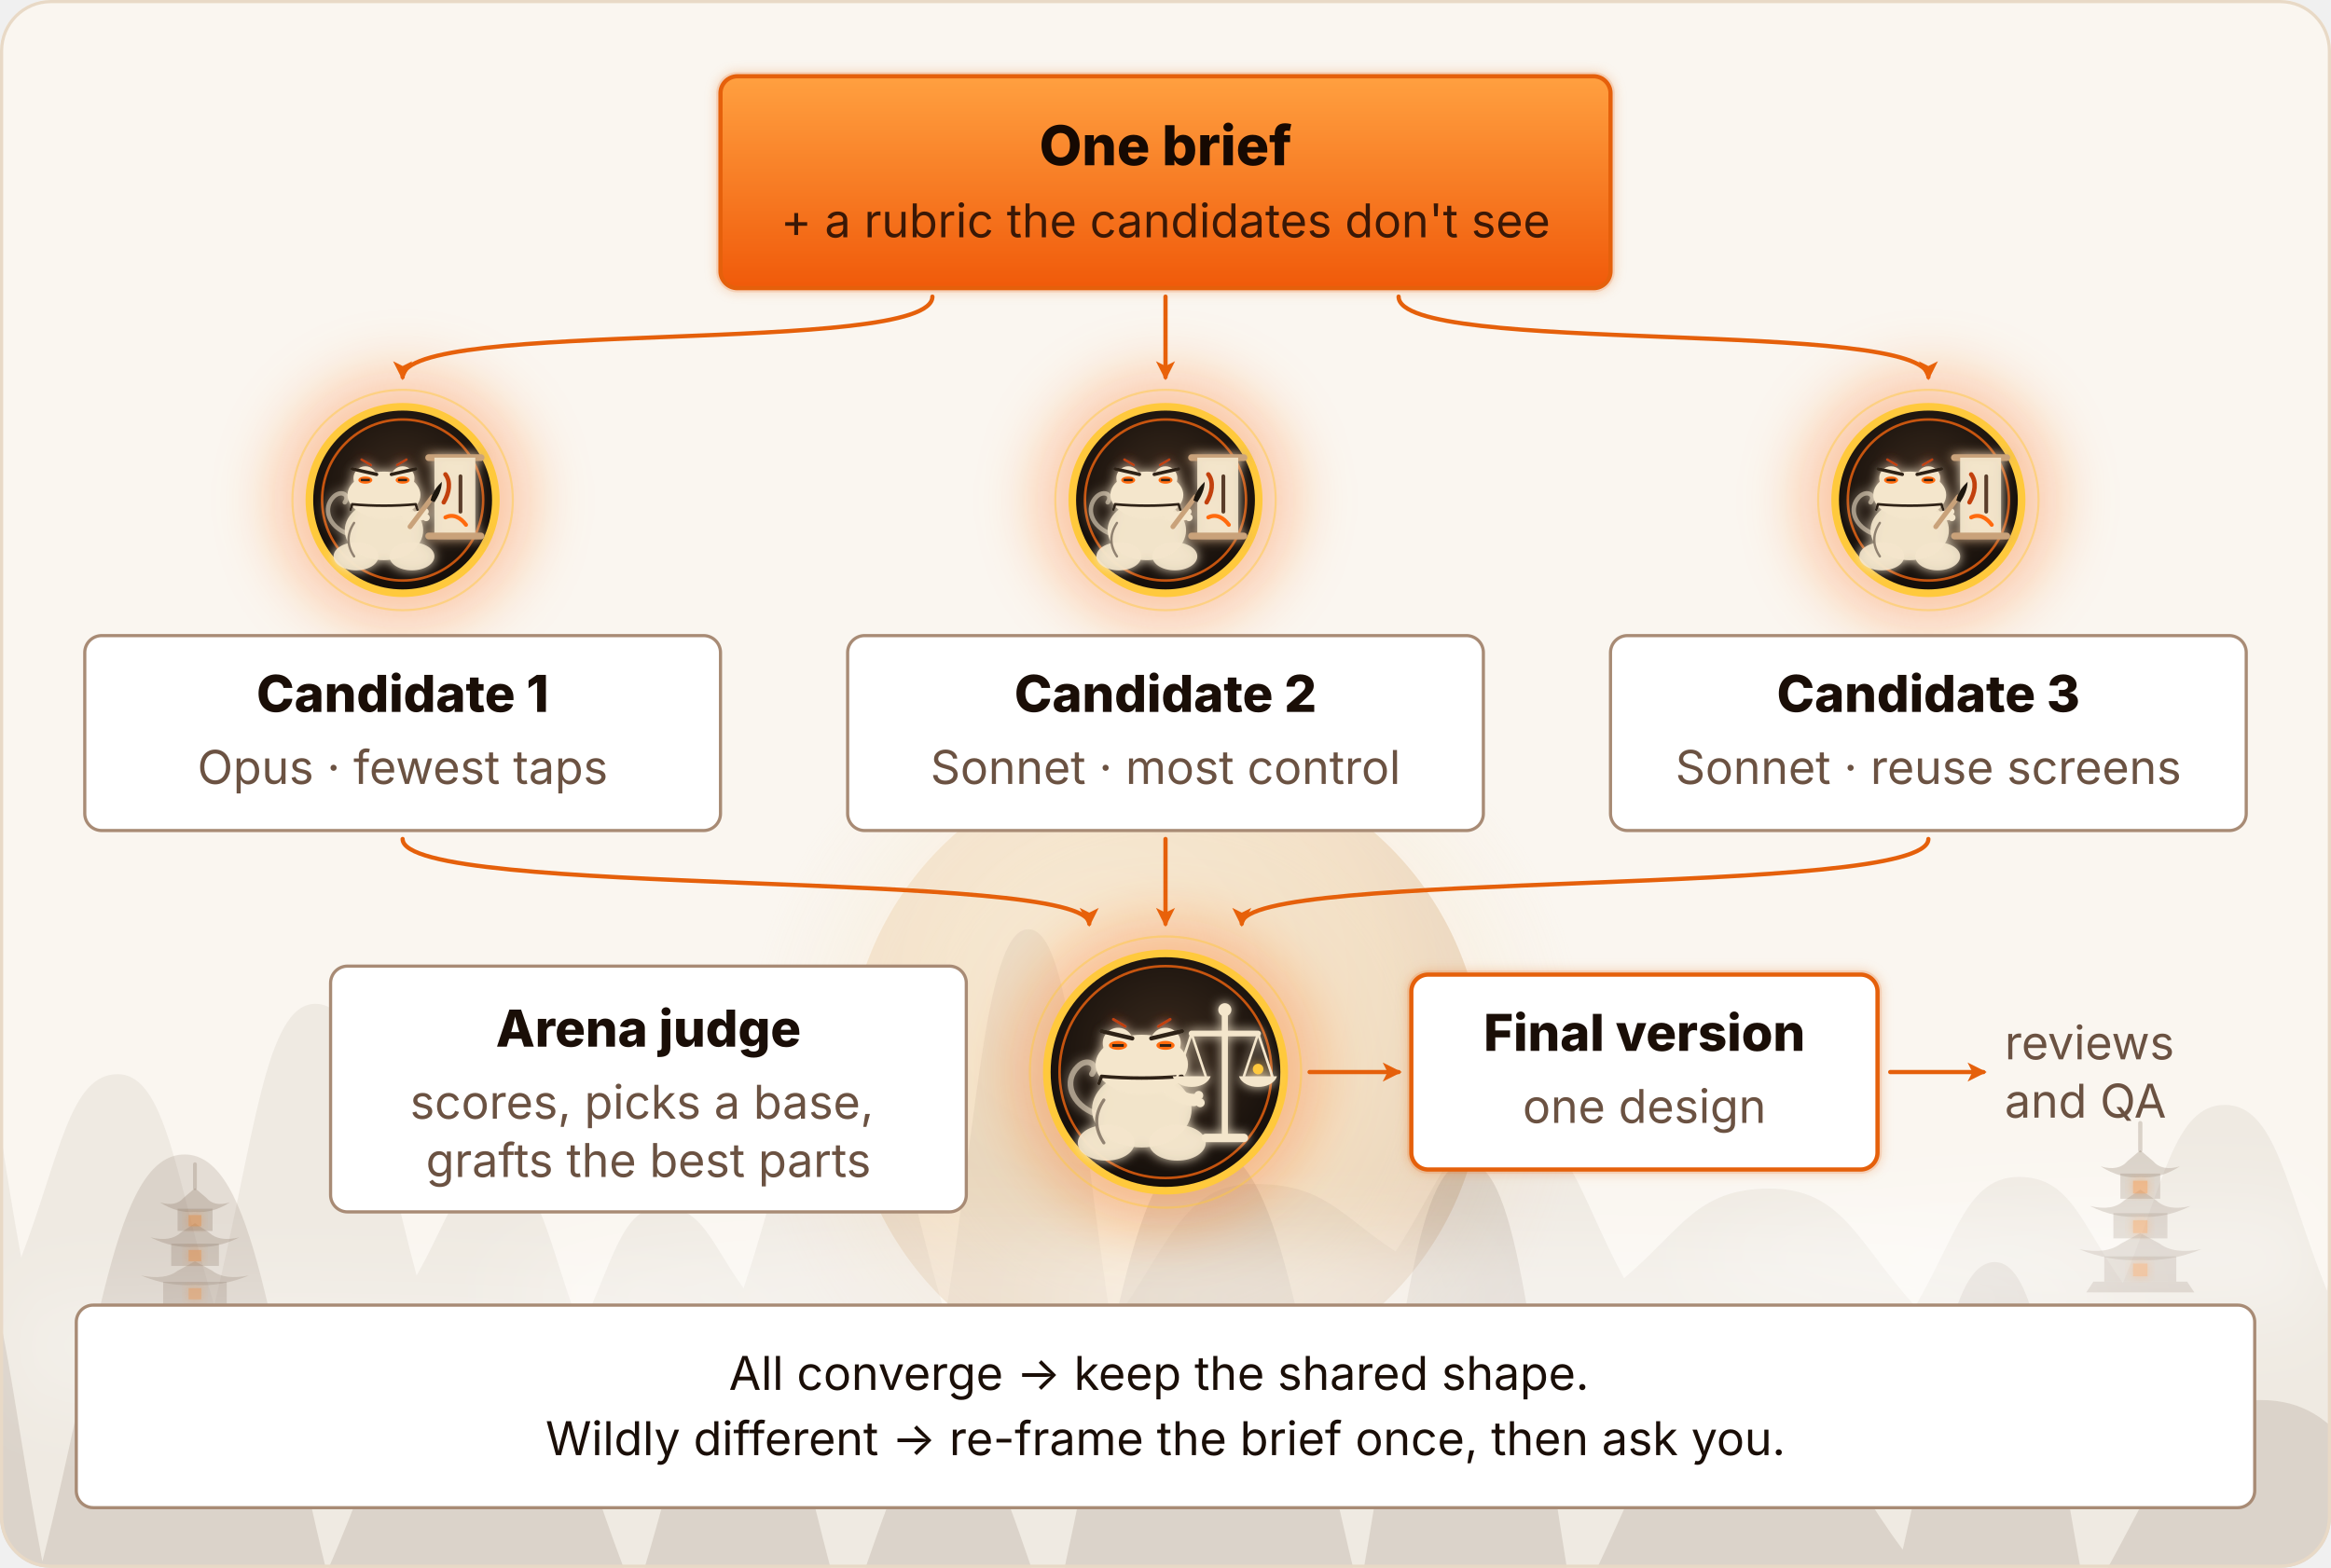
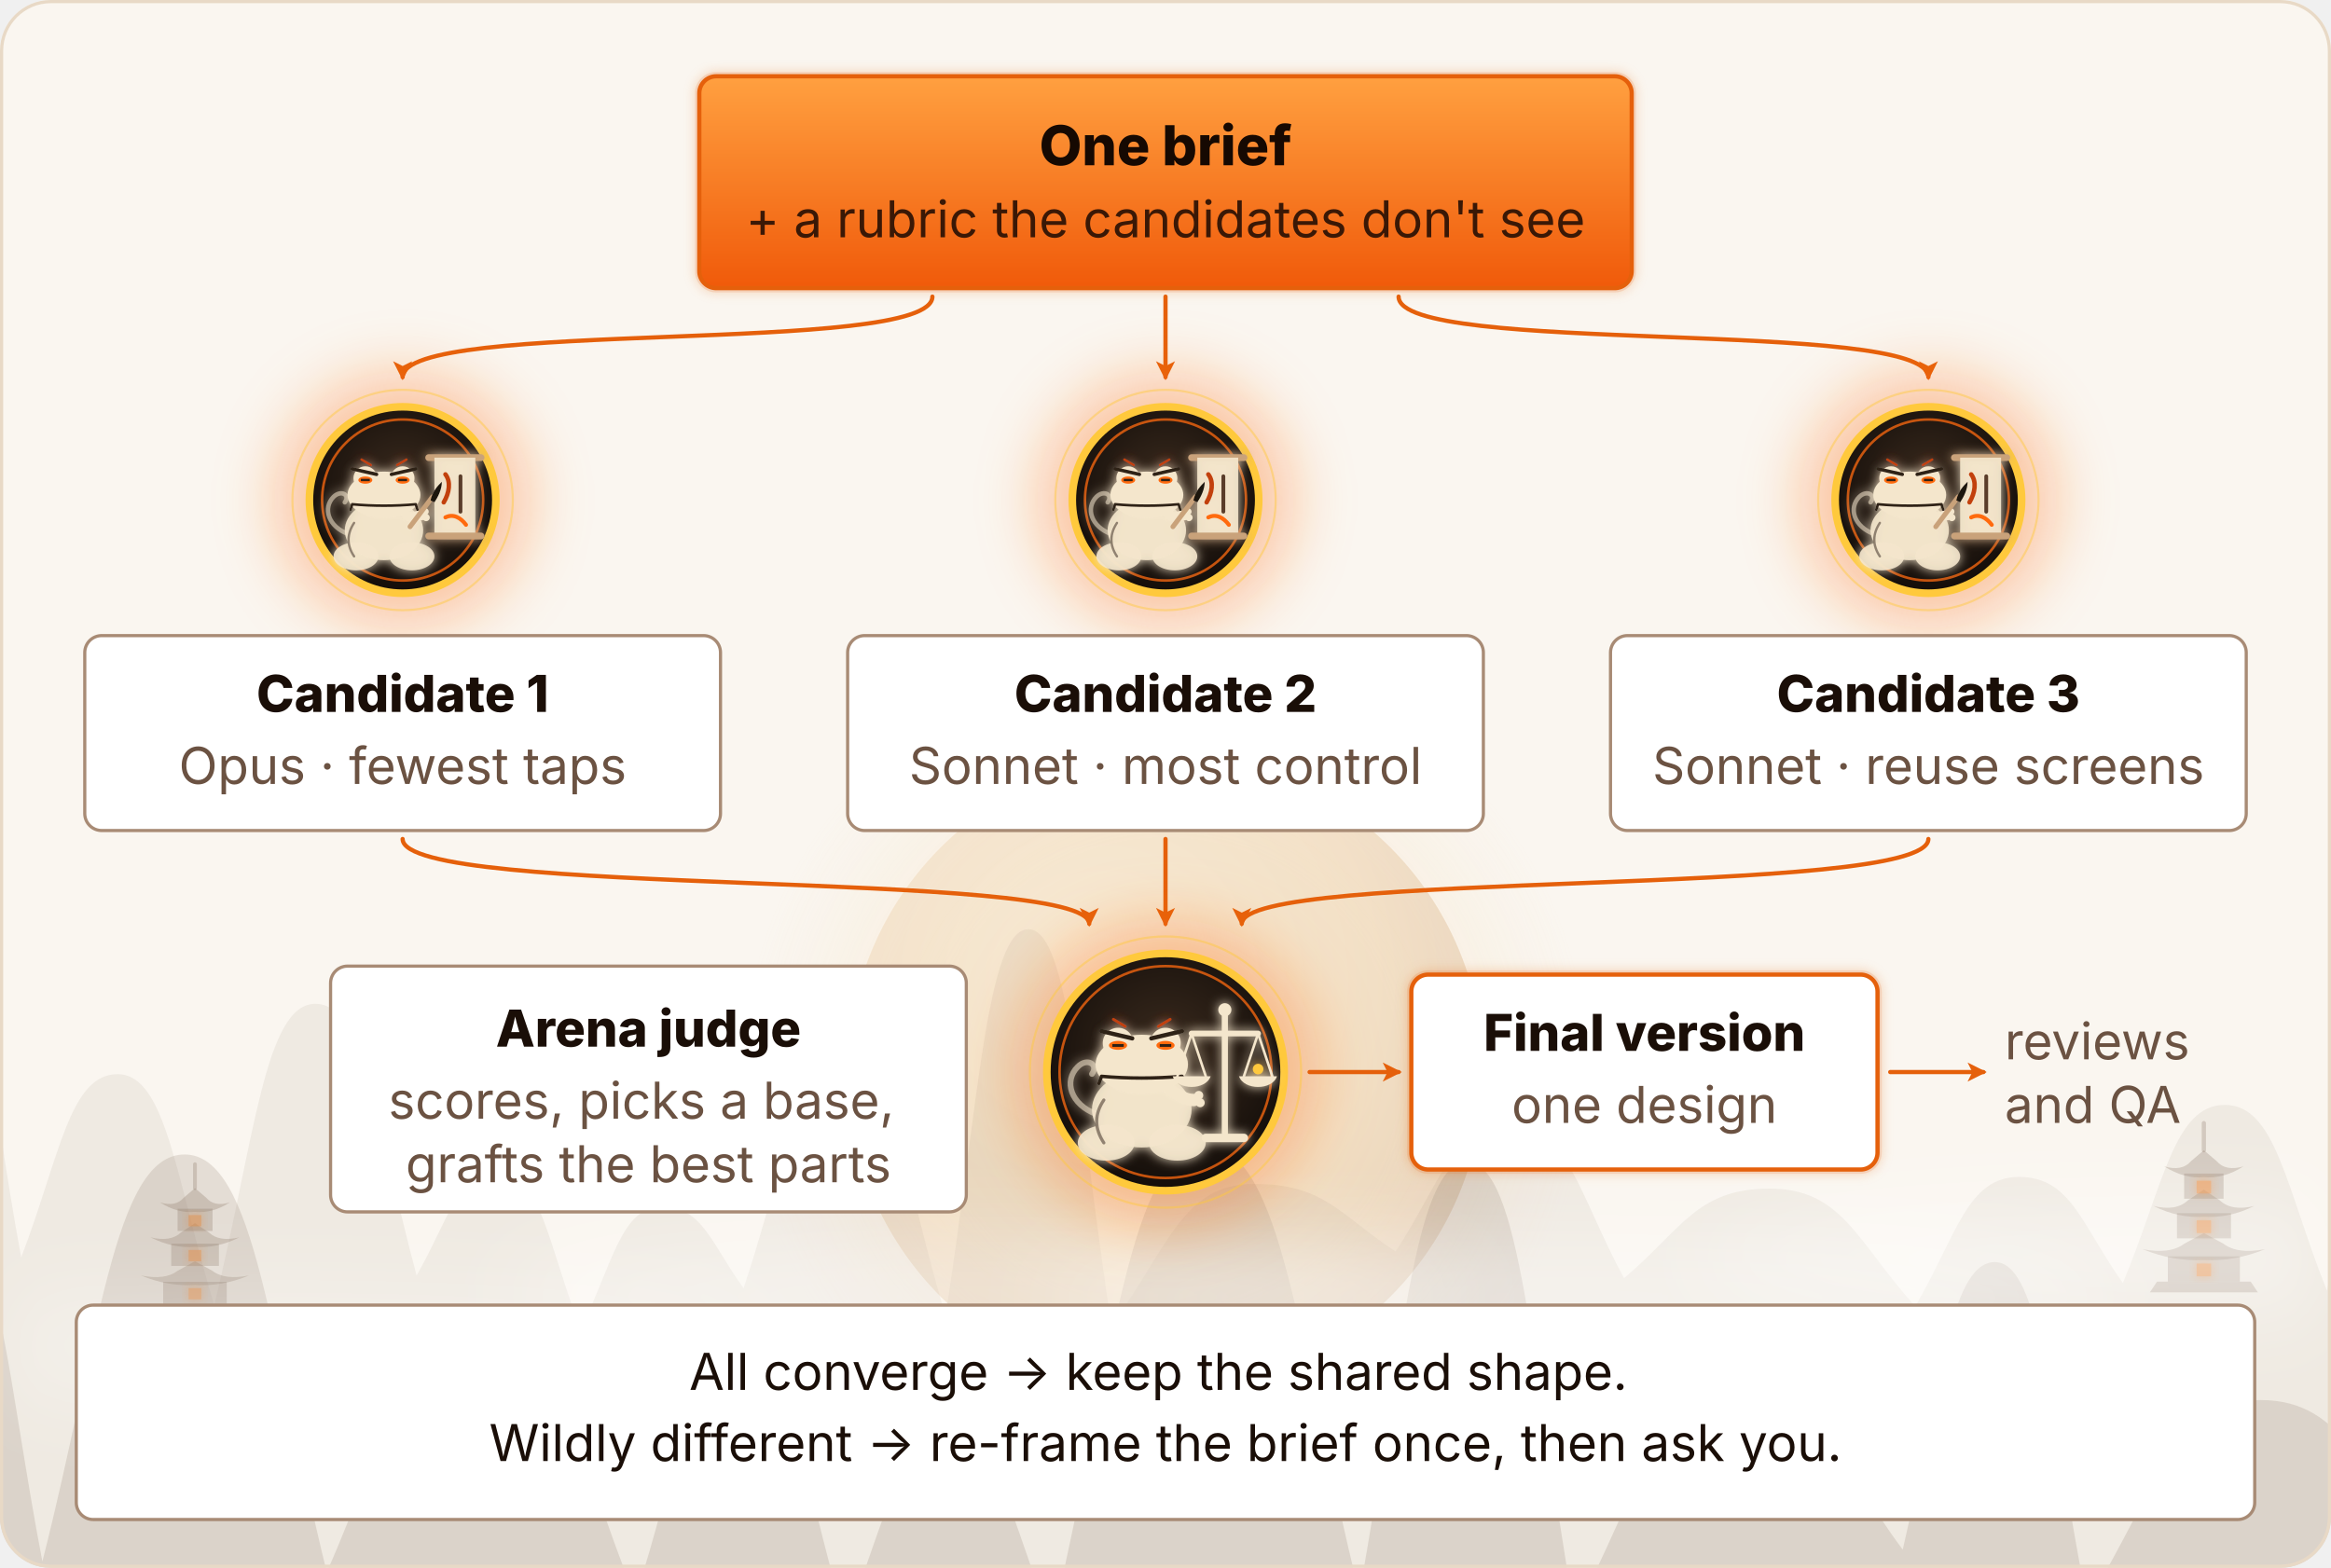
<svg xmlns="http://www.w3.org/2000/svg" viewBox="0 0 1100 740" width="1100" height="740" role="img" aria-label="The arena: one brief and a hidden rubric go to three candidates on a mix of Claude models, each with a different angle. The arena judge scores them, picks a base and grafts the best parts into one final version, which then goes through reviews and QA.">
  <style>.pulse{animation:pulse 5s ease-in-out infinite}@keyframes pulse{50%{opacity:.55}}@media (prefers-reduced-motion:reduce){.pulse{animation:none}}</style>
  <defs>
    <linearGradient id="arena-l-sky" x1="0" y1="0" x2="0" y2="1">
      <stop offset="0" stop-color="#080605" />
      <stop offset="0.45" stop-color="#1B120C" />
      <stop offset="0.72" stop-color="#22160E" />
      <stop offset="1" stop-color="#0A0706" />
    </linearGradient>
    <radialGradient id="arena-l-haze">
      <stop offset="0" stop-color="#FF8A2A" stop-opacity="0.6" />
      <stop offset="0.5" stop-color="#FF6A0F" stop-opacity="0.2" />
      <stop offset="1" stop-color="#FF6A0F" stop-opacity="0" />
    </radialGradient>
    <radialGradient id="arena-l-moonglow">
      <stop offset="0.55" stop-color="#F2CD96" stop-opacity="0.5" />
      <stop offset="1" stop-color="#F2CD96" stop-opacity="0" />
    </radialGradient>
    <radialGradient id="arena-l-moon" cx="0.4" cy="0.36" r="0.72">
      <stop offset="0" stop-color="#F8E7C6" />
      <stop offset="0.6" stop-color="#E4BC88" />
      <stop offset="1" stop-color="#B8844F" />
    </radialGradient>
    <radialGradient id="arena-l-iris" cx="0.51" cy="0.52" r="0.56">
      <stop offset="0" stop-color="#FFF4C2" />
      <stop offset="0.16" stop-color="#FFD54A" />
      <stop offset="0.4" stop-color="#FDB022" />
      <stop offset="0.66" stop-color="#EE7A0C" />
      <stop offset="0.86" stop-color="#A83E08" />
      <stop offset="1" stop-color="#4A1803" />
    </radialGradient>
    <linearGradient id="arena-l-lid" x1="0" y1="0.34" x2="0" y2="0.96">
      <stop offset="0" stop-color="#000" stop-opacity="0.85" />
      <stop offset="1" stop-color="#000" stop-opacity="0" />
    </linearGradient>
    <linearGradient id="arena-l-markR" x1="0" y1="0.5" x2="1" y2="0.3">
      <stop offset="0" stop-color="#B83A0A" />
      <stop offset="0.55" stop-color="#FF6A0F" />
      <stop offset="1" stop-color="#FFB050" />
    </linearGradient>
    <linearGradient id="arena-l-markL" x1="1" y1="0.5" x2="0" y2="0.3">
      <stop offset="0" stop-color="#B83A0A" />
      <stop offset="0.55" stop-color="#FF6A0F" />
      <stop offset="1" stop-color="#FFB050" />
    </linearGradient>
    <linearGradient id="arena-l-skin" x1="0" y1="0" x2="0" y2="1">
      <stop offset="0" stop-color="#040202" />
      <stop offset="0.32" stop-color="#1A110B" />
      <stop offset="0.6" stop-color="#33231A" />
      <stop offset="0.86" stop-color="#2C1E14" />
      <stop offset="1" stop-color="#3A2618" />
    </linearGradient>
    <linearGradient id="arena-l-robe" x1="0" y1="0" x2="0" y2="1">
      <stop offset="0" stop-color="#2B2018" />
      <stop offset="1" stop-color="#100B08" />
    </linearGradient>
    <linearGradient id="arena-l-bust" x1="0" y1="0" x2="0" y2="1">
      <stop offset="0" stop-color="#2B2018" />
      <stop offset="1" stop-color="#0A0604" />
    </linearGradient>
    <linearGradient id="arena-l-hood" x1="0" y1="0" x2="0" y2="1">
      <stop offset="0" stop-color="#382A1F" />
      <stop offset="1" stop-color="#18120D" />
    </linearGradient>
    <linearGradient id="arena-l-rock" x1="0" y1="0" x2="0" y2="1">
      <stop offset="0" stop-color="#33271D" />
      <stop offset="1" stop-color="#0D0907" />
    </linearGradient>
    <radialGradient id="arena-l-disc" cx="0.5" cy="0.42" r="0.62">
      <stop offset="0" stop-color="#3B2B1E" />
      <stop offset="1" stop-color="#100B08" />
    </radialGradient>
    <radialGradient id="arena-l-orb" cx="0.4" cy="0.38" r="0.65">
      <stop offset="0" stop-color="#FFF6D0" />
      <stop offset="0.45" stop-color="#FFC93C" />
      <stop offset="1" stop-color="#FF6A0F" />
    </radialGradient>
    <linearGradient id="arena-l-fall" x1="0" y1="0" x2="0" y2="1">
      <stop offset="0" stop-color="#F4E6CC" stop-opacity="0.95" />
      <stop offset="1" stop-color="#F4E6CC" stop-opacity="0" />
    </linearGradient>
    <linearGradient id="arena-l-word" x1="0" y1="0" x2="0" y2="1">
      <stop offset="0.2" stop-color="#FFF8EC" />
      <stop offset="0.5" stop-color="#FFD27A" />
      <stop offset="0.72" stop-color="#FF8A2A" />
      <stop offset="0.9" stop-color="#E2470A" />
    </linearGradient>
    <linearGradient id="arena-l-chief" x1="0" y1="0" x2="0" y2="1">
      <stop offset="0" stop-color="#FFA040" />
      <stop offset="1" stop-color="#F05A0A" />
    </linearGradient>
    <filter id="arena-l-wordglow" x="-10%" y="-20%" width="120%" height="140%">
      <feGaussianBlur in="SourceAlpha" stdDeviation="10" result="b" />
      <feFlood flood-color="#FF6A0F" flood-opacity="0.7" />
      <feComposite in2="b" operator="in" result="g" />
      <feMerge>
        <feMergeNode in="g" />
        <feMergeNode in="SourceGraphic" />
      </feMerge>
    </filter>
    <filter id="arena-l-glow" x="-50%" y="-50%" width="200%" height="200%">
      <feGaussianBlur in="SourceGraphic" stdDeviation="2.6" result="b" />
      <feMerge>
        <feMergeNode in="b" />
        <feMergeNode in="SourceGraphic" />
      </feMerge>
    </filter>
    <filter id="arena-l-blur" x="-50%" y="-50%" width="200%" height="200%">
      <feGaussianBlur stdDeviation="14" />
    </filter>
    <filter id="arena-l-mist" x="-30%" y="-200%" width="160%" height="500%">
      <feGaussianBlur stdDeviation="20" />
    </filter>
    <marker id="arena-l-hot" viewBox="0 0 12 12" refX="10" refY="6" markerWidth="9" markerHeight="9" markerUnits="userSpaceOnUse" orient="auto-start-reverse">
      <path d="M0 0 L12 6 L0 12 L3 6 z" fill="#E5600B" />
    </marker>
    <marker id="arena-l-muted" viewBox="0 0 12 12" refX="10" refY="6" markerWidth="9" markerHeight="9" markerUnits="userSpaceOnUse" orient="auto-start-reverse">
      <path d="M0 0 L12 6 L0 12 L3 6 z" fill="#A88B75" />
    </marker>
    <marker id="arena-l-bad" viewBox="0 0 12 12" refX="10" refY="6" markerWidth="9" markerHeight="9" markerUnits="userSpaceOnUse" orient="auto-start-reverse">
      <path d="M0 0 L12 6 L0 12 L3 6 z" fill="#C7361F" />
    </marker>
    <marker id="arena-l-loop" viewBox="0 0 12 12" refX="10" refY="6" markerWidth="9" markerHeight="9" markerUnits="userSpaceOnUse" orient="auto-start-reverse">
      <path d="M0 0 L12 6 L0 12 L3 6 z" fill="#B4470C" />
    </marker>
    <clipPath id="arena-l-frame">
      <rect width="1100" height="740" rx="24" />
    </clipPath>
  </defs>
  <g clip-path="url(#arena-l-frame)">
    <rect width="1100" height="740" rx="24" fill="#FAF6F0" />
    <circle cx="550" cy="506" r="201.6" fill="url(#arena-l-moonglow)" opacity="0.4" />
    <circle cx="550" cy="506" r="150" fill="url(#arena-l-moon)" opacity="0.3" />
    <path d="M-60 740 L-60 630 C-46 534.3 -42.5 456 -25 456 C-7.5 456 -4 517.9 10 593.5 C28.2 545.9 32.8 507 55.5 507 C78.3 507 82.9 556 101.1 616 C120.2 537.8 125 473.8 148.8 473.8 C172.7 473.8 177.5 531.5 196.6 602 C212.1 575 215.9 553 235.3 553 C254.6 553 258.5 586.5 274 627.5 C289.4 595.7 293.2 569.6 312.4 569.6 C331.6 569.6 335.5 586.9 350.9 608 C369.9 551.4 374.7 505.1 398.5 505.1 C422.3 505.1 427.1 557.3 446.2 621.1 C461.8 520.7 465.7 438.6 485.3 438.6 C504.9 438.6 508.8 522.8 524.5 625.7 C551.3 588.9 558 558.8 591.6 558.8 C625.1 558.8 631.8 573.1 658.6 590.7 C680.2 557.7 685.6 530.7 712.5 530.7 C739.4 530.7 744.8 563.4 766.4 603.3 C793.8 580.1 800.7 561 835.1 561 C869.4 561 876.3 586.1 903.8 616.6 C923.4 583 928.3 555.5 952.8 555.5 C977.3 555.5 982.2 578 1001.8 605.6 C1021 559.3 1025.9 521.5 1049.9 521.5 C1074 521.5 1078.8 561 1098.1 609.2 C1117 515.6 1121.7 439 1145.2 439 C1168.8 439 1173.5 511.6 1192.4 600.4 L1192.4 740 Z" fill="#8C7867" opacity="0.1" />
-     <path d="M984.5 610 L1035.5 610 L1032.1 604.9 L987.9 604.9 Z" fill="#8C7867" opacity="0.3" />
-     <path d="M993 604.9 L1027 604.9 L1027 593 L993 593 Z" fill="#8C7867" opacity="0.3" />
-     <path d="M981.1 589.6 Q994.1 592.1 1000.8 587 L1010 582 L1019.2 587 Q1025.9 592.1 1038.9 589.6 Q1024.5 595.5 1010 594.7 Q995.5 595.5 981.1 589.6 Z" fill="#8C7867" opacity="0.3" />
-     <path d="M1006.6 602.4 L1013.4 602.4 L1013.4 596.4 L1006.6 596.4 Z" fill="#FF8A2A" opacity="0.48" filter="url(#arena-l-glow)" />
-     <path d="M997.3 584.5 L1022.8 584.5 L1022.8 572.6 L997.3 572.6 Z" fill="#8C7867" opacity="0.3" />
-     <path d="M986.2 569.2 Q996.9 571.8 1002.4 566.6 L1010 561.5 L1017.6 566.6 Q1023.1 571.8 1033.8 569.2 Q1021.9 575.1 1010 574.3 Q998.1 575.1 986.2 569.2 Z" fill="#8C7867" opacity="0.3" />
-     <path d="M1006.6 582 L1013.4 582 L1013.4 576 L1006.6 576 Z" fill="#FF8A2A" opacity="0.48" filter="url(#arena-l-glow)" />
-     <path d="M1000.6 565.8 L1019.4 565.8 L1019.4 553.9 L1000.6 553.9 Z" fill="#8C7867" opacity="0.3" />
-     <path d="M991.3 550.5 Q999.7 553 1004 548 L1010 542.9 L1016 548 Q1020.3 553 1028.7 550.5 Q1019.4 556.5 1010 555.6 Q1000.6 556.5 991.3 550.5 Z" fill="#8C7867" opacity="0.3" />
-     <path d="M1006.6 563.3 L1013.4 563.3 L1013.4 557.3 L1006.6 557.3 Z" fill="#FF8A2A" opacity="0.48" filter="url(#arena-l-glow)" />
-     <path d="M1010 542.9 L1010 530.1" fill="none" stroke="#8C7867" stroke-width="2" stroke-linecap="round" opacity="0.3" />
+     <path d="M1014.5 610 L1065.5 610 L1062.1 604.9 L1017.9 604.9 Z" fill="#8C7867" opacity="0.3" />
+     <path d="M1023 604.9 L1057 604.9 L1057 593 L1023 593 Z" fill="#8C7867" opacity="0.3" />
+     <path d="M1011.1 589.6 Q1024.1 592.1 1030.8 587 L1040 582 L1049.2 587 Q1055.9 592.1 1068.9 589.6 Q1054.5 595.5 1040 594.7 Q1025.5 595.5 1011.1 589.6 Z" fill="#8C7867" opacity="0.3" />
+     <path d="M1036.6 602.4 L1043.4 602.4 L1043.4 596.4 L1036.6 596.4 Z" fill="#FF8A2A" opacity="0.48" filter="url(#arena-l-glow)" />
+     <path d="M1027.3 584.5 L1052.8 584.5 L1052.8 572.6 L1027.3 572.6 Z" fill="#8C7867" opacity="0.3" />
+     <path d="M1016.2 569.2 Q1026.9 571.8 1032.4 566.6 L1040 561.5 L1047.6 566.6 Q1053.1 571.8 1063.8 569.2 Q1051.9 575.1 1040 574.3 Q1028.1 575.1 1016.2 569.2 Z" fill="#8C7867" opacity="0.3" />
+     <path d="M1036.6 582 L1043.4 582 L1043.4 576 L1036.6 576 Z" fill="#FF8A2A" opacity="0.48" filter="url(#arena-l-glow)" />
+     <path d="M1030.7 565.8 L1049.3 565.8 L1049.3 553.9 L1030.7 553.9 Z" fill="#8C7867" opacity="0.3" />
+     <path d="M1021.3 550.5 Q1029.7 553 1034 548 L1040 542.9 L1046 548 Q1050.3 553 1058.7 550.5 Q1049.3 556.5 1040 555.6 Q1030.7 556.5 1021.3 550.5 Z" fill="#8C7867" opacity="0.3" />
+     <path d="M1036.6 563.3 L1043.4 563.3 L1043.4 557.3 L1036.6 557.3 Z" fill="#FF8A2A" opacity="0.48" filter="url(#arena-l-glow)" />
+     <path d="M1040 542.9 L1040 530.1" fill="none" stroke="#8C7867" stroke-width="2" stroke-linecap="round" opacity="0.3" />
    <path d="M69.5 620 L114.5 620 L111.5 615.5 L72.5 615.5 Z" fill="#8C7867" opacity="0.3" />
    <path d="M77 615.5 L107 615.5 L107 605 L77 605 Z" fill="#8C7867" opacity="0.3" />
    <path d="M66.5 602 Q78 604.3 83.8 599.8 L92 595.3 L100.2 599.8 Q106 604.3 117.5 602 Q104.8 607.3 92 606.5 Q79.3 607.3 66.5 602 Z" fill="#8C7867" opacity="0.3" />
    <path d="M89 613.3 L95 613.3 L95 608 L89 608 Z" fill="#FF8A2A" opacity="0.48" filter="url(#arena-l-glow)" />
    <path d="M80.8 597.5 L103.3 597.5 L103.3 587 L80.8 587 Z" fill="#8C7867" opacity="0.3" />
    <path d="M71 584 Q80.5 586.3 85.3 581.8 L92 577.3 L98.7 581.8 Q103.5 586.3 113 584 Q102.5 589.3 92 588.5 Q81.5 589.3 71 584 Z" fill="#8C7867" opacity="0.3" />
    <path d="M89 595.3 L95 595.3 L95 590 L89 590 Z" fill="#FF8A2A" opacity="0.48" filter="url(#arena-l-glow)" />
    <path d="M83.8 581 L100.3 581 L100.3 570.5 L83.8 570.5 Z" fill="#8C7867" opacity="0.3" />
    <path d="M75.5 567.5 Q82.9 569.8 86.7 565.3 L92 560.8 L97.3 565.3 Q101.1 569.8 108.5 567.5 Q100.3 572.8 92 572 Q83.8 572.8 75.5 567.5 Z" fill="#8C7867" opacity="0.3" />
    <path d="M89 578.8 L95 578.8 L95 573.5 L89 573.5 Z" fill="#FF8A2A" opacity="0.48" filter="url(#arena-l-glow)" />
    <path d="M92 560.8 L92 549.5" fill="none" stroke="#8C7867" stroke-width="1.8" stroke-linecap="round" opacity="0.3" />
    <path d="M-60 740 L-60 770 C-44 668.6 -40 585.6 -20 585.6 C0 585.6 4 653.7 20 737 C46.9 631.4 53.6 544.9 87.1 544.9 C120.7 544.9 127.4 633.6 154.2 742 C183.3 677 190.6 623.9 227 623.9 C263.4 623.9 270.7 682.4 299.8 754 C319.6 693.3 324.5 643.5 349.3 643.5 C374.1 643.5 379 698.2 398.9 765 C418.4 717.8 423.3 679.2 447.7 679.2 C472.1 679.2 477 718.3 496.5 766 C525.5 642.2 532.8 541 569 541 C605.3 541 612.5 636 641.5 752.1 C661.8 640.1 666.9 548.5 692.3 548.5 C717.6 548.5 722.7 644.3 743 761.4 C774 703.4 781.7 655.9 820.4 655.9 C859.2 655.9 866.9 689.9 897.9 731.4 C915.3 656.8 919.7 595.7 941.4 595.7 C963.2 595.7 967.5 668.1 984.9 756.6 C1017.6 703.9 1025.8 660.8 1066.6 660.8 C1107.5 660.8 1115.7 697.9 1148.4 743.2 C1178.7 691.3 1186.3 648.9 1224.3 648.9 C1262.3 648.9 1269.9 699.4 1300.2 761.1 L1300.2 740 Z" fill="#8C7867" opacity="0.2" />
    <ellipse cx="140" cy="635.2" rx="223.1" ry="26" fill="#FFFFFF" opacity="0.3" filter="url(#arena-l-mist)" />
    <ellipse cx="463.8" cy="612" rx="226.3" ry="26" fill="#FFFFFF" opacity="0.4" filter="url(#arena-l-mist)" />
    <ellipse cx="745.3" cy="612.6" rx="254.8" ry="26" fill="#FFFFFF" opacity="0.4" filter="url(#arena-l-mist)" />
    <ellipse cx="1029" cy="594.5" rx="229.9" ry="26" fill="#FFFFFF" opacity="0.4" filter="url(#arena-l-mist)" />
-     <rect x="340" y="36" width="420" height="100" rx="8" fill="none" stroke="#E5600B" stroke-width="4" opacity="0.25" filter="url(#arena-l-glow)" />
-     <rect x="340" y="36" width="420" height="100" rx="8" fill="url(#arena-l-chief)" stroke="#E5600B" stroke-width="2" />
+     <rect x="330" y="36" width="440" height="100" rx="8" fill="none" stroke="#E5600B" stroke-width="4" opacity="0.25" filter="url(#arena-l-glow)" />
+     <rect x="330" y="36" width="440" height="100" rx="8" fill="url(#arena-l-chief)" stroke="#E5600B" stroke-width="2" />
    <text x="550" y="78" font-family="-apple-system, BlinkMacSystemFont, 'Segoe UI', Inter, Helvetica, Arial, sans-serif" font-size="26" font-weight="800" fill="#160902" text-anchor="middle">
      <tspan x="550" dy="0">One brief</tspan>
    </text>
-     <text x="550" y="112" font-family="-apple-system, BlinkMacSystemFont, 'Segoe UI', Inter, Helvetica, Arial, sans-serif" font-size="22" font-weight="400" fill="#3A1806" text-anchor="middle">
+     <text x="550" y="112" font-family="-apple-system, BlinkMacSystemFont, 'Segoe UI', Inter, Helvetica, Arial, sans-serif" font-size="24" font-weight="400" fill="#3A1806" text-anchor="middle">
      <tspan x="550" dy="0">+ a rubric the candidates don't see</tspan>
    </text>
    <path d="M440 140 C 440 168, 190 150, 190 178" fill="none" stroke="#E5600B" stroke-width="2" stroke-linecap="round" stroke-linejoin="round" marker-end="url(#arena-l-hot)" />
    <path d="M550 140 C 550 168, 550 150, 550 178" fill="none" stroke="#E5600B" stroke-width="2" stroke-linecap="round" stroke-linejoin="round" marker-end="url(#arena-l-hot)" />
    <path d="M660 140 C 660 168, 910 150, 910 178" fill="none" stroke="#E5600B" stroke-width="2" stroke-linecap="round" stroke-linejoin="round" marker-end="url(#arena-l-hot)" />
    <g class="pulse">
      <circle cx="190" cy="236" r="60" fill="#FF6A0F" opacity="0.34" filter="url(#arena-l-blur)" />
    </g>
    <circle cx="190" cy="236" r="52" fill="none" stroke="#FFC93C" stroke-width="1" opacity="0.45" />
    <circle cx="190" cy="236" r="44" fill="url(#arena-l-disc)" stroke="#FFC93C" stroke-width="3.6" />
    <circle cx="190" cy="236" r="38" fill="none" stroke="#FF6A0F" stroke-width="1.2" opacity="0.75" />
    <g filter="url(#arena-l-glow)">
      <path d="M164.5 252.1 C154.8 248.6 152.2 239.8 157.4 234.5 C161 231 165.4 233.6 162.7 237.1" fill="none" stroke="#F4E6CC" stroke-width="2.1" stroke-linecap="round" opacity="0.55" />
      <ellipse cx="168" cy="262.6" rx="10.6" ry="6.6" fill="#F4E6CC" opacity="0.9" />
      <ellipse cx="194.4" cy="262.6" rx="10.6" ry="6.6" fill="#F4E6CC" opacity="0.9" />
      <ellipse cx="181.2" cy="250.3" rx="18.5" ry="14.1" fill="#F4E6CC" opacity="0.9" />
      <ellipse cx="181.2" cy="233.6" rx="17.2" ry="11" fill="#F4E6CC" />
      <circle cx="172.4" cy="225.7" r="5.6" fill="#F4E6CC" />
      <circle cx="190" cy="225.7" r="5.6" fill="#F4E6CC" />
      <ellipse cx="172.4" cy="226.6" rx="3.3" ry="1.7" fill="#FF6A0F" />
      <ellipse cx="190" cy="226.6" rx="3.3" ry="1.7" fill="#FF6A0F" />
      <rect x="170.3" y="226" width="4.2" height="1.1" rx="0" fill="#2E2016" />
      <rect x="187.9" y="226" width="4.2" height="1.1" rx="0" fill="#2E2016" />
      <path d="M166.2 221.3 L177.7 223.9 M196.2 221.3 L184.7 223.9" fill="none" stroke="#2E2016" stroke-width="1.6" stroke-linecap="round" />
      <path d="M166.2 238 C175.9 238.9 186.5 238.9 196.2 238 M166.2 238 L165.4 240.6 M196.2 238 L197 240.6" fill="none" stroke="#2E2016" stroke-width="1.2" stroke-linecap="round" />
      <path d="M170.6 216.9 L175 219.5 M191.8 216.9 L187.4 219.5" fill="none" stroke="#C2410C" stroke-width="1.1" stroke-linecap="round" />
      <path d="M167.1 246.8 C163.6 252.1 163.6 257.4 167.1 262.6" fill="none" stroke="#2E2016" stroke-width="1.1" stroke-linecap="round" opacity="0.5" />
      <path d="M191.8 243.3 C195.3 245 195.3 243.3 198.8 243.3" fill="none" stroke="#F4E6CC" stroke-width="4.6" stroke-linecap="round" />
      <circle cx="200.6" cy="241.5" r="1.7" fill="#F4E6CC" />
      <circle cx="201.1" cy="244.3" r="1.7" fill="#F4E6CC" />
      <path d="M202.3 216 L227 216" fill="none" stroke="#C9A27A" stroke-width="3.2" stroke-linecap="round" />
      <path d="M205 216 L224.3 216 L224.3 253 L205 253 Z" fill="#F4E6CC" opacity="0.92" />
      <path d="M210.2 223.9 C212.9 227.4 212 232.7 209.4 237.1" fill="none" stroke="#C2410C" stroke-width="2.1" stroke-linecap="round" />
      <path d="M217.3 224.8 L217.3 241.5" fill="none" stroke="#5A3E2A" stroke-width="1.8" stroke-linecap="round" />
      <path d="M210.2 244.2 C213.8 242.4 217.3 244.2 219.9 247.7" fill="none" stroke="#FF6A0F" stroke-width="1.9" stroke-linecap="round" />
      <path d="M202.3 253 L227 253" fill="none" stroke="#C9A27A" stroke-width="3.2" stroke-linecap="round" />
      <path d="M193.5 248.6 L204.1 234.5" fill="none" stroke="#C9A27A" stroke-width="2.3" stroke-linecap="round" />
      <path d="M203.2 236.2 C204.1 231.8 206.7 229.2 208.5 227.4 C208.5 231 206.7 234.5 205 237.1 Z" fill="#1A120C" />
    </g>
    <rect x="40" y="300" width="300" height="92" rx="8" fill="#FFFFFF" stroke="#A88B75" stroke-width="1.5" />
    <text x="190" y="336" font-family="-apple-system, BlinkMacSystemFont, 'Segoe UI', Inter, Helvetica, Arial, sans-serif" font-size="24" font-weight="800" fill="#1A0E07" text-anchor="middle">
      <tspan x="190" dy="0">Candidate 1</tspan>
    </text>
-     <text x="190" y="370" font-family="-apple-system, BlinkMacSystemFont, 'Segoe UI', Inter, Helvetica, Arial, sans-serif" font-size="22" font-weight="400" fill="#6B5242" text-anchor="middle">
+     <text x="190" y="370" font-family="-apple-system, BlinkMacSystemFont, 'Segoe UI', Inter, Helvetica, Arial, sans-serif" font-size="24" font-weight="400" fill="#6B5242" text-anchor="middle">
      <tspan x="190" dy="0">Opus · fewest taps</tspan>
    </text>
    <g class="pulse">
      <circle cx="550" cy="236" r="60" fill="#FF6A0F" opacity="0.34" filter="url(#arena-l-blur)" />
    </g>
    <circle cx="550" cy="236" r="52" fill="none" stroke="#FFC93C" stroke-width="1" opacity="0.45" />
    <circle cx="550" cy="236" r="44" fill="url(#arena-l-disc)" stroke="#FFC93C" stroke-width="3.6" />
    <circle cx="550" cy="236" r="38" fill="none" stroke="#FF6A0F" stroke-width="1.2" opacity="0.75" />
    <g filter="url(#arena-l-glow)">
      <path d="M524.5 252.1 C514.8 248.6 512.2 239.8 517.4 234.5 C521 231 525.4 233.6 522.7 237.1" fill="none" stroke="#F4E6CC" stroke-width="2.1" stroke-linecap="round" opacity="0.55" />
      <ellipse cx="528" cy="262.6" rx="10.6" ry="6.6" fill="#F4E6CC" opacity="0.9" />
      <ellipse cx="554.4" cy="262.6" rx="10.6" ry="6.6" fill="#F4E6CC" opacity="0.9" />
      <ellipse cx="541.2" cy="250.3" rx="18.5" ry="14.1" fill="#F4E6CC" opacity="0.9" />
      <ellipse cx="541.2" cy="233.6" rx="17.2" ry="11" fill="#F4E6CC" />
      <circle cx="532.4" cy="225.7" r="5.6" fill="#F4E6CC" />
      <circle cx="550" cy="225.7" r="5.6" fill="#F4E6CC" />
      <ellipse cx="532.4" cy="226.6" rx="3.3" ry="1.7" fill="#FF6A0F" />
      <ellipse cx="550" cy="226.6" rx="3.3" ry="1.7" fill="#FF6A0F" />
      <rect x="530.3" y="226" width="4.2" height="1.1" rx="0" fill="#2E2016" />
      <rect x="547.9" y="226" width="4.2" height="1.1" rx="0" fill="#2E2016" />
      <path d="M526.2 221.3 L537.7 223.9 M556.2 221.3 L544.7 223.9" fill="none" stroke="#2E2016" stroke-width="1.6" stroke-linecap="round" />
      <path d="M526.2 238 C535.9 238.9 546.5 238.9 556.2 238 M526.2 238 L525.4 240.6 M556.2 238 L557 240.6" fill="none" stroke="#2E2016" stroke-width="1.2" stroke-linecap="round" />
      <path d="M530.6 216.9 L535 219.5 M551.8 216.9 L547.4 219.5" fill="none" stroke="#C2410C" stroke-width="1.1" stroke-linecap="round" />
      <path d="M527.1 246.8 C523.6 252.1 523.6 257.4 527.1 262.6" fill="none" stroke="#2E2016" stroke-width="1.1" stroke-linecap="round" opacity="0.5" />
      <path d="M551.8 243.3 C555.3 245 555.3 243.3 558.8 243.3" fill="none" stroke="#F4E6CC" stroke-width="4.6" stroke-linecap="round" />
      <circle cx="560.6" cy="241.5" r="1.7" fill="#F4E6CC" />
      <circle cx="561.1" cy="244.3" r="1.7" fill="#F4E6CC" />
      <path d="M562.3 216 L587 216" fill="none" stroke="#C9A27A" stroke-width="3.2" stroke-linecap="round" />
      <path d="M565 216 L584.3 216 L584.3 253 L565 253 Z" fill="#F4E6CC" opacity="0.92" />
      <path d="M570.2 223.9 C572.9 227.4 572 232.7 569.4 237.1" fill="none" stroke="#C2410C" stroke-width="2.1" stroke-linecap="round" />
      <path d="M577.3 224.8 L577.3 241.5" fill="none" stroke="#5A3E2A" stroke-width="1.8" stroke-linecap="round" />
      <path d="M570.2 244.2 C573.8 242.4 577.3 244.2 579.9 247.7" fill="none" stroke="#FF6A0F" stroke-width="1.9" stroke-linecap="round" />
      <path d="M562.3 253 L587 253" fill="none" stroke="#C9A27A" stroke-width="3.2" stroke-linecap="round" />
      <path d="M553.5 248.6 L564.1 234.5" fill="none" stroke="#C9A27A" stroke-width="2.3" stroke-linecap="round" />
      <path d="M563.2 236.2 C564.1 231.8 566.7 229.2 568.5 227.4 C568.5 231 566.7 234.5 565 237.1 Z" fill="#1A120C" />
    </g>
    <rect x="400" y="300" width="300" height="92" rx="8" fill="#FFFFFF" stroke="#A88B75" stroke-width="1.5" />
    <text x="550" y="336" font-family="-apple-system, BlinkMacSystemFont, 'Segoe UI', Inter, Helvetica, Arial, sans-serif" font-size="24" font-weight="800" fill="#1A0E07" text-anchor="middle">
      <tspan x="550" dy="0">Candidate 2</tspan>
    </text>
-     <text x="550" y="370" font-family="-apple-system, BlinkMacSystemFont, 'Segoe UI', Inter, Helvetica, Arial, sans-serif" font-size="22" font-weight="400" fill="#6B5242" text-anchor="middle">
+     <text x="550" y="370" font-family="-apple-system, BlinkMacSystemFont, 'Segoe UI', Inter, Helvetica, Arial, sans-serif" font-size="24" font-weight="400" fill="#6B5242" text-anchor="middle">
      <tspan x="550" dy="0">Sonnet · most control</tspan>
    </text>
    <g class="pulse">
      <circle cx="910" cy="236" r="60" fill="#FF6A0F" opacity="0.34" filter="url(#arena-l-blur)" />
    </g>
    <circle cx="910" cy="236" r="52" fill="none" stroke="#FFC93C" stroke-width="1" opacity="0.45" />
    <circle cx="910" cy="236" r="44" fill="url(#arena-l-disc)" stroke="#FFC93C" stroke-width="3.6" />
    <circle cx="910" cy="236" r="38" fill="none" stroke="#FF6A0F" stroke-width="1.2" opacity="0.75" />
    <g filter="url(#arena-l-glow)">
      <path d="M884.5 252.1 C874.8 248.6 872.2 239.8 877.4 234.5 C881 231 885.4 233.6 882.7 237.1" fill="none" stroke="#F4E6CC" stroke-width="2.1" stroke-linecap="round" opacity="0.55" />
      <ellipse cx="888" cy="262.6" rx="10.6" ry="6.6" fill="#F4E6CC" opacity="0.9" />
      <ellipse cx="914.4" cy="262.6" rx="10.6" ry="6.6" fill="#F4E6CC" opacity="0.9" />
      <ellipse cx="901.2" cy="250.3" rx="18.5" ry="14.1" fill="#F4E6CC" opacity="0.9" />
      <ellipse cx="901.2" cy="233.6" rx="17.2" ry="11" fill="#F4E6CC" />
      <circle cx="892.4" cy="225.7" r="5.6" fill="#F4E6CC" />
      <circle cx="910" cy="225.7" r="5.6" fill="#F4E6CC" />
      <ellipse cx="892.4" cy="226.6" rx="3.3" ry="1.7" fill="#FF6A0F" />
      <ellipse cx="910" cy="226.6" rx="3.3" ry="1.7" fill="#FF6A0F" />
      <rect x="890.3" y="226" width="4.2" height="1.1" rx="0" fill="#2E2016" />
      <rect x="907.9" y="226" width="4.2" height="1.1" rx="0" fill="#2E2016" />
      <path d="M886.2 221.3 L897.7 223.9 M916.2 221.3 L904.7 223.9" fill="none" stroke="#2E2016" stroke-width="1.6" stroke-linecap="round" />
      <path d="M886.2 238 C895.9 238.9 906.5 238.9 916.2 238 M886.2 238 L885.4 240.6 M916.2 238 L917 240.6" fill="none" stroke="#2E2016" stroke-width="1.2" stroke-linecap="round" />
      <path d="M890.6 216.9 L895 219.5 M911.8 216.9 L907.4 219.5" fill="none" stroke="#C2410C" stroke-width="1.1" stroke-linecap="round" />
      <path d="M887.1 246.8 C883.6 252.1 883.6 257.4 887.1 262.6" fill="none" stroke="#2E2016" stroke-width="1.1" stroke-linecap="round" opacity="0.5" />
      <path d="M911.8 243.3 C915.3 245 915.3 243.3 918.8 243.3" fill="none" stroke="#F4E6CC" stroke-width="4.6" stroke-linecap="round" />
      <circle cx="920.6" cy="241.5" r="1.7" fill="#F4E6CC" />
      <circle cx="921.1" cy="244.3" r="1.7" fill="#F4E6CC" />
      <path d="M922.3 216 L947 216" fill="none" stroke="#C9A27A" stroke-width="3.2" stroke-linecap="round" />
      <path d="M925 216 L944.3 216 L944.3 253 L925 253 Z" fill="#F4E6CC" opacity="0.92" />
      <path d="M930.2 223.9 C932.9 227.4 932 232.7 929.4 237.1" fill="none" stroke="#C2410C" stroke-width="2.1" stroke-linecap="round" />
      <path d="M937.3 224.8 L937.3 241.5" fill="none" stroke="#5A3E2A" stroke-width="1.8" stroke-linecap="round" />
      <path d="M930.2 244.2 C933.8 242.4 937.3 244.2 939.9 247.7" fill="none" stroke="#FF6A0F" stroke-width="1.9" stroke-linecap="round" />
      <path d="M922.3 253 L947 253" fill="none" stroke="#C9A27A" stroke-width="3.2" stroke-linecap="round" />
      <path d="M913.5 248.6 L924.1 234.5" fill="none" stroke="#C9A27A" stroke-width="2.3" stroke-linecap="round" />
      <path d="M923.2 236.2 C924.1 231.8 926.7 229.2 928.5 227.4 C928.5 231 926.7 234.5 925 237.1 Z" fill="#1A120C" />
    </g>
    <rect x="760" y="300" width="300" height="92" rx="8" fill="#FFFFFF" stroke="#A88B75" stroke-width="1.5" />
    <text x="910" y="336" font-family="-apple-system, BlinkMacSystemFont, 'Segoe UI', Inter, Helvetica, Arial, sans-serif" font-size="24" font-weight="800" fill="#1A0E07" text-anchor="middle">
      <tspan x="910" dy="0">Candidate 3</tspan>
    </text>
-     <text x="910" y="370" font-family="-apple-system, BlinkMacSystemFont, 'Segoe UI', Inter, Helvetica, Arial, sans-serif" font-size="22" font-weight="400" fill="#6B5242" text-anchor="middle">
+     <text x="910" y="370" font-family="-apple-system, BlinkMacSystemFont, 'Segoe UI', Inter, Helvetica, Arial, sans-serif" font-size="24" font-weight="400" fill="#6B5242" text-anchor="middle">
      <tspan x="910" dy="0">Sonnet · reuse screens</tspan>
    </text>
    <path d="M190 396 C 190 424, 514 410, 514 436" fill="none" stroke="#E5600B" stroke-width="2" stroke-linecap="round" stroke-linejoin="round" marker-end="url(#arena-l-hot)" />
    <path d="M550 396 C 550 424, 550 410, 550 436" fill="none" stroke="#E5600B" stroke-width="2" stroke-linecap="round" stroke-linejoin="round" marker-end="url(#arena-l-hot)" />
    <path d="M910 396 C 910 424, 586 410, 586 436" fill="none" stroke="#E5600B" stroke-width="2" stroke-linecap="round" stroke-linejoin="round" marker-end="url(#arena-l-hot)" />
    <g class="pulse">
      <circle cx="550" cy="506" r="72" fill="#FF6A0F" opacity="0.34" filter="url(#arena-l-blur)" />
    </g>
    <circle cx="550" cy="506" r="64" fill="none" stroke="#FFC93C" stroke-width="1" opacity="0.45" />
    <circle cx="550" cy="506" r="56" fill="url(#arena-l-disc)" stroke="#FFC93C" stroke-width="3.6" />
    <circle cx="550" cy="506" r="50" fill="none" stroke="#FF6A0F" stroke-width="1.2" opacity="0.75" />
    <g filter="url(#arena-l-glow)">
      <path d="M517.5 525.9 C505.2 521.4 501.8 510.2 508.6 503.5 C513 499 518.6 502.4 515.3 506.9" fill="none" stroke="#F4E6CC" stroke-width="2.7" stroke-linecap="round" opacity="0.55" />
      <ellipse cx="522" cy="539.4" rx="13.4" ry="8.4" fill="#F4E6CC" opacity="0.9" />
      <ellipse cx="555.6" cy="539.4" rx="13.4" ry="8.4" fill="#F4E6CC" opacity="0.9" />
      <ellipse cx="538.8" cy="523.7" rx="23.5" ry="17.9" fill="#F4E6CC" opacity="0.9" />
      <ellipse cx="538.8" cy="502.4" rx="21.8" ry="14" fill="#F4E6CC" />
      <circle cx="527.6" cy="492.3" r="7.2" fill="#F4E6CC" />
      <circle cx="550" cy="492.3" r="7.2" fill="#F4E6CC" />
      <ellipse cx="527.6" cy="493.4" rx="4.3" ry="2.1" fill="#FF6A0F" />
      <ellipse cx="550" cy="493.4" rx="4.3" ry="2.1" fill="#FF6A0F" />
      <rect x="524.9" y="492.8" width="5.4" height="1.3" rx="0" fill="#2E2016" />
      <rect x="547.3" y="492.8" width="5.4" height="1.3" rx="0" fill="#2E2016" />
      <path d="M519.8 486.7 L534.3 490.1 M557.8 486.7 L543.3 490.1" fill="none" stroke="#2E2016" stroke-width="2" stroke-linecap="round" />
      <path d="M519.8 508 C532.1 509.1 545.5 509.1 557.8 508 M519.8 508 L518.6 511.4 M557.8 508 L559 511.4" fill="none" stroke="#2E2016" stroke-width="1.6" stroke-linecap="round" />
      <path d="M525.4 481.1 L531 484.5 M552.2 481.1 L546.6 484.5" fill="none" stroke="#C2410C" stroke-width="1.3" stroke-linecap="round" />
      <path d="M520.9 519.2 C516.4 525.9 516.4 532.6 520.9 539.4" fill="none" stroke="#2E2016" stroke-width="1.5" stroke-linecap="round" opacity="0.5" />
      <path d="M552.2 514.7 C556.7 517 559 519.2 563.4 519.2" fill="none" stroke="#F4E6CC" stroke-width="5.8" stroke-linecap="round" />
      <circle cx="565.7" cy="517" r="2.1" fill="#F4E6CC" />
      <circle cx="566.4" cy="520.5" r="2.1" fill="#F4E6CC" />
      <path d="M578 477.8 L578 534.9" fill="none" stroke="#F4E6CC" stroke-width="2.9" stroke-linecap="round" />
      <path d="M569 537.1 L587 537.1" fill="none" stroke="#F4E6CC" stroke-width="4" stroke-linecap="round" />
      <circle cx="578" cy="476.6" r="3.1" fill="#F4E6CC" />
      <path d="M562.3 487.8 L593.7 487.8" fill="none" stroke="#F4E6CC" stroke-width="2.7" stroke-linecap="round" />
      <path d="M562.3 487.8 L555.6 508 M562.3 487.8 L569 508 M593.7 487.8 L587 508 M593.7 487.8 L600.4 508" fill="none" stroke="#F4E6CC" stroke-width="1.2" stroke-linecap="round" />
      <path d="M553.4 508 L571.3 508 C569 514.7 555.6 514.7 553.4 508 Z" fill="#F4E6CC" />
      <path d="M584.7 508 L602.6 508 C600.4 514.7 587 514.7 584.7 508 Z" fill="#F4E6CC" />
      <circle cx="593.7" cy="504.6" r="2.5" fill="#FFC93C" />
    </g>
    <rect x="156" y="456" width="300" height="116" rx="8" fill="#FFFFFF" stroke="#A88B75" stroke-width="1.5" />
    <text x="306" y="494" font-family="-apple-system, BlinkMacSystemFont, 'Segoe UI', Inter, Helvetica, Arial, sans-serif" font-size="24" font-weight="800" fill="#1A0E07" text-anchor="middle">
      <tspan x="306" dy="0">Arena judge</tspan>
    </text>
-     <text x="306" y="528" font-family="-apple-system, BlinkMacSystemFont, 'Segoe UI', Inter, Helvetica, Arial, sans-serif" font-size="22" font-weight="400" fill="#6B5242" text-anchor="middle">
+     <text x="306" y="528" font-family="-apple-system, BlinkMacSystemFont, 'Segoe UI', Inter, Helvetica, Arial, sans-serif" font-size="24" font-weight="400" fill="#6B5242" text-anchor="middle">
      <tspan x="306" dy="0">scores, picks a base,</tspan>
-       <tspan x="306" dy="27.5">grafts the best parts</tspan>
+       <tspan x="306" dy="30">grafts the best parts</tspan>
    </text>
    <path d="M618 506 L 660 506" fill="none" stroke="#E5600B" stroke-width="2" stroke-linecap="round" stroke-linejoin="round" marker-end="url(#arena-l-hot)" />
    <rect x="666" y="460" width="220" height="92" rx="8" fill="none" stroke="#E5600B" stroke-width="4" opacity="0.25" filter="url(#arena-l-glow)" />
    <rect x="666" y="460" width="220" height="92" rx="8" fill="#FFFFFF" stroke="#E5600B" stroke-width="2" />
    <text x="776" y="496" font-family="-apple-system, BlinkMacSystemFont, 'Segoe UI', Inter, Helvetica, Arial, sans-serif" font-size="24" font-weight="800" fill="#1A0E07" text-anchor="middle">
      <tspan x="776" dy="0">Final version</tspan>
    </text>
-     <text x="776" y="530" font-family="-apple-system, BlinkMacSystemFont, 'Segoe UI', Inter, Helvetica, Arial, sans-serif" font-size="22" font-weight="400" fill="#6B5242" text-anchor="middle">
+     <text x="776" y="530" font-family="-apple-system, BlinkMacSystemFont, 'Segoe UI', Inter, Helvetica, Arial, sans-serif" font-size="24" font-weight="400" fill="#6B5242" text-anchor="middle">
      <tspan x="776" dy="0">one design</tspan>
    </text>
    <path d="M892 506 L 936 506" fill="none" stroke="#E5600B" stroke-width="2" stroke-linecap="round" stroke-linejoin="round" marker-end="url(#arena-l-hot)" />
-     <text x="946" y="500" font-family="-apple-system, BlinkMacSystemFont, 'Segoe UI', Inter, Helvetica, Arial, sans-serif" font-size="22" font-weight="400" fill="#6B5242" text-anchor="start">
+     <text x="946" y="500" font-family="-apple-system, BlinkMacSystemFont, 'Segoe UI', Inter, Helvetica, Arial, sans-serif" font-size="24" font-weight="400" fill="#6B5242" text-anchor="start">
      <tspan x="946" dy="0">reviews</tspan>
-       <tspan x="946" dy="27.5">and QA</tspan>
-     </text>
-     <rect x="36" y="616" width="1028" height="95.6" rx="8" fill="#FFFFFF" stroke="#A88B75" stroke-width="1.5" />
-     <text x="550" y="656" font-family="-apple-system, BlinkMacSystemFont, 'Segoe UI', Inter, Helvetica, Arial, sans-serif" font-size="22" font-weight="400" fill="#1A0E07" text-anchor="middle">
+       <tspan x="946" dy="30">and QA</tspan>
+     </text>
+     <rect x="36" y="616" width="1028" height="101.2" rx="8" fill="#FFFFFF" stroke="#A88B75" stroke-width="1.5" />
+     <text x="550" y="656" font-family="-apple-system, BlinkMacSystemFont, 'Segoe UI', Inter, Helvetica, Arial, sans-serif" font-size="24" font-weight="400" fill="#1A0E07" text-anchor="middle">
      <tspan x="550" dy="0">All converge → keep the shared shape.</tspan>
-       <tspan x="550" dy="30.8">Wildly different → re-frame the brief once, then ask you.</tspan>
+       <tspan x="550" dy="33.6">Wildly different → re-frame the brief once, then ask you.</tspan>
    </text>
  </g>
  <rect x="0.75" y="0.75" width="1098.5" height="738.5" rx="23.25" fill="none" stroke="#E8D9C6" stroke-width="1.5" />
</svg>
